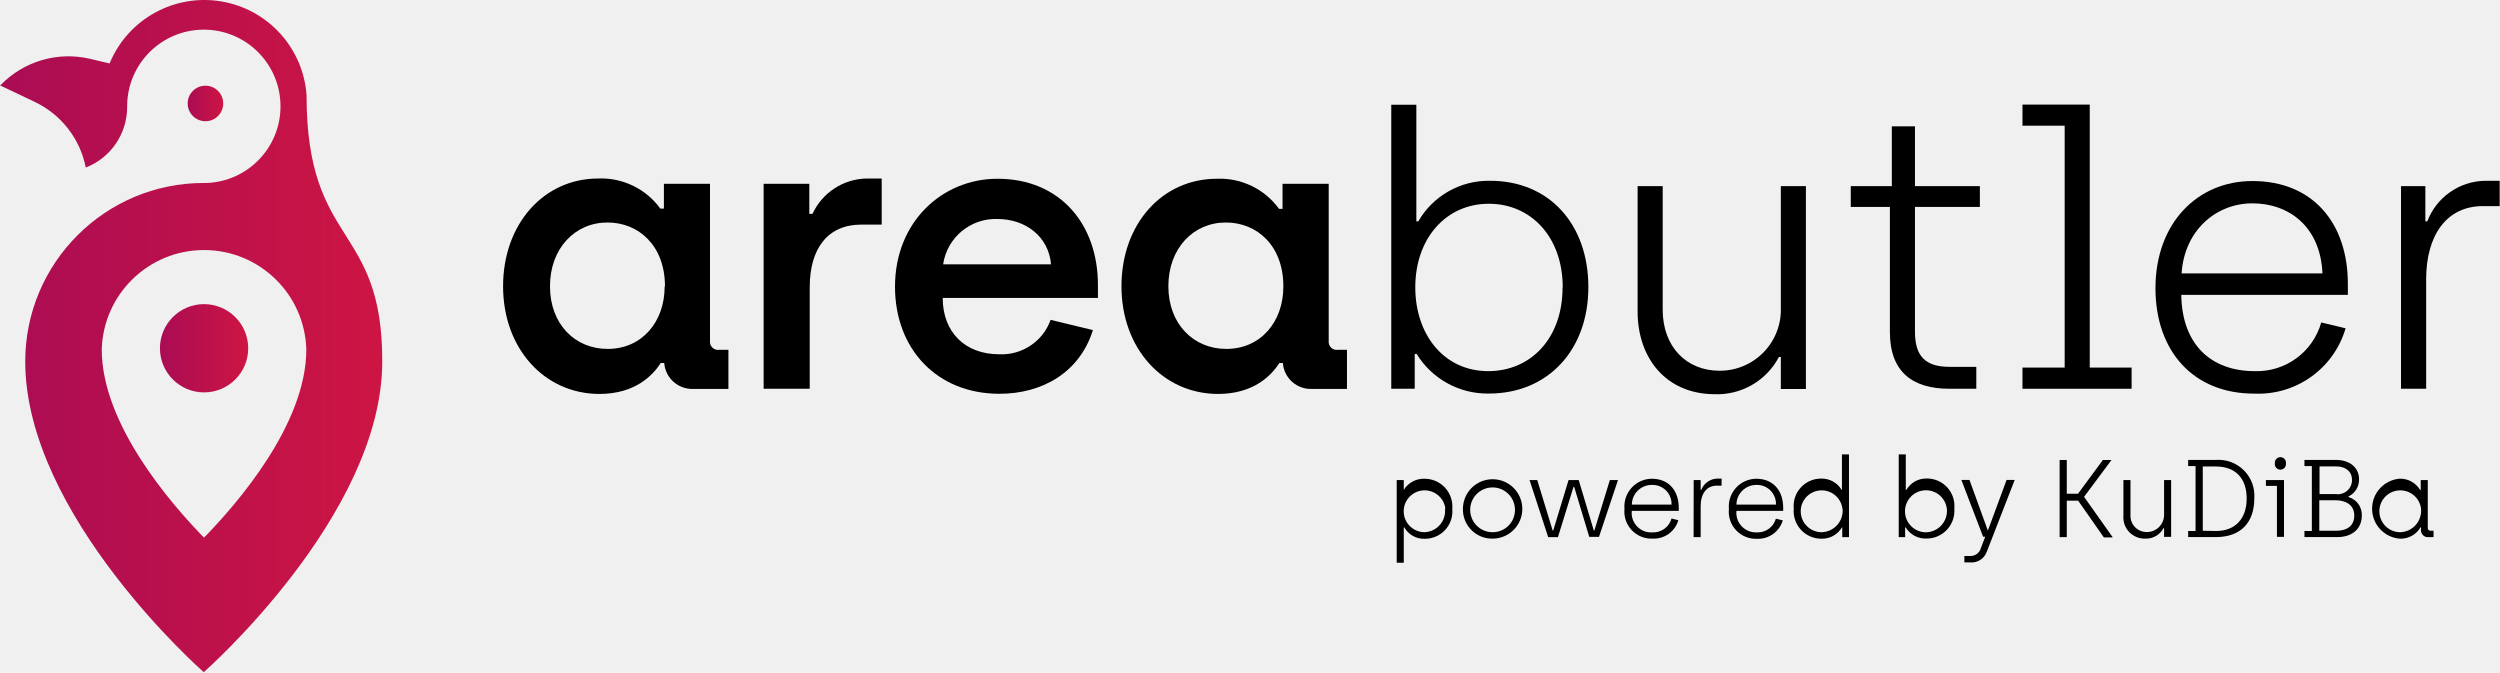
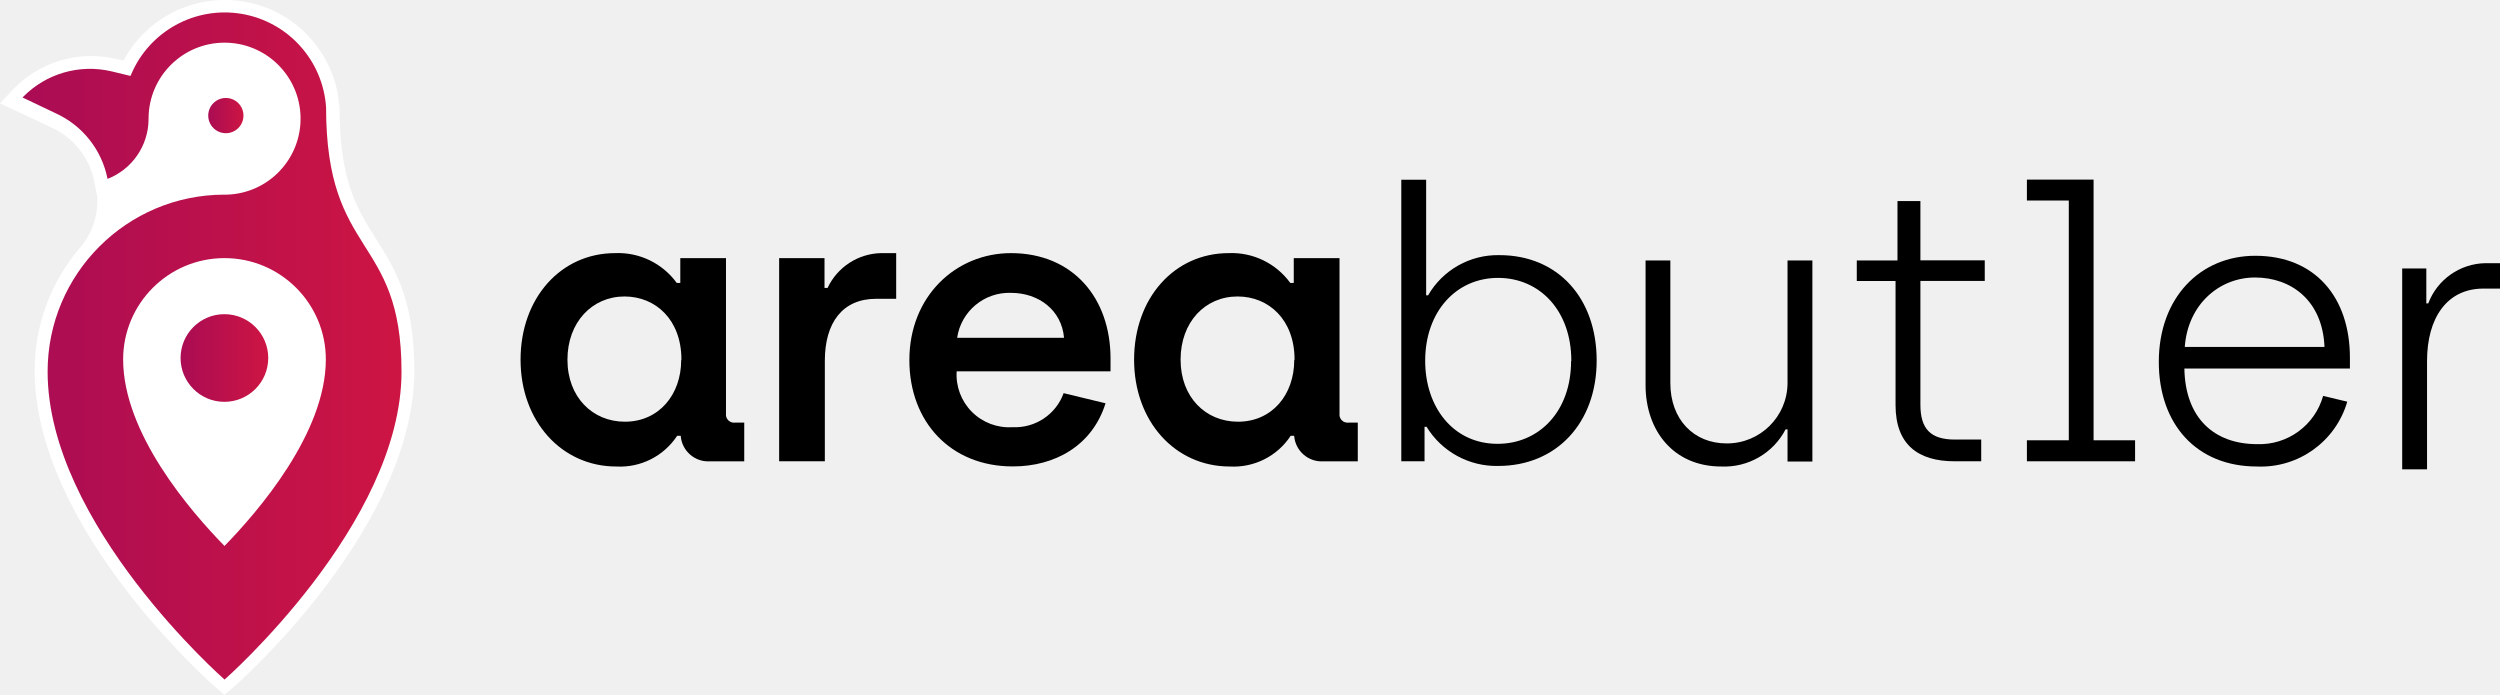
- <svg xmlns="http://www.w3.org/2000/svg" xmlns:xlink="http://www.w3.org/1999/xlink" viewBox="0 0 308.1 82.85">
+ <svg xmlns="http://www.w3.org/2000/svg" xmlns:xlink="http://www.w3.org/1999/xlink" viewBox="0 0 310.82 86.39">
  <defs>
-     <style>.cls-1{fill:url(#Unbenannter_Verlauf_21);}.cls-2{fill:url(#Unbenannter_Verlauf_21-2);}.cls-3{fill:url(#Unbenannter_Verlauf_21-3);}</style>
-     <linearGradient id="Unbenannter_Verlauf_21" y1="41.43" x2="47.14" y2="41.43" gradientUnits="userSpaceOnUse">
+     <style>.cls-1{fill:#fff;}.cls-2{fill:url(#Unbenannter_Verlauf_3);}.cls-3{fill:url(#Unbenannter_Verlauf_3-2);}.cls-4{fill:url(#Unbenannter_Verlauf_3-3);}</style>
+     <linearGradient id="Unbenannter_Verlauf_3" x1="2.76" y1="44.38" x2="49.88" y2="44.38" gradientTransform="matrix(1, 0, 0, -1, 0, 87.4)" gradientUnits="userSpaceOnUse">
      <stop offset="0" stop-color="#aa0c54" />
      <stop offset="1" stop-color="#cd1543" />
    </linearGradient>
-     <linearGradient id="Unbenannter_Verlauf_21-2" x1="19.7" y1="42.92" x2="30.59" y2="42.92" xlink:href="#Unbenannter_Verlauf_21" />
-     <linearGradient id="Unbenannter_Verlauf_21-3" x1="23.13" y1="12.75" x2="27.51" y2="12.75" xlink:href="#Unbenannter_Verlauf_21" />
+     <linearGradient id="Unbenannter_Verlauf_3-2" x1="22.47" y1="42.89" x2="33.35" y2="42.89" xlink:href="#Unbenannter_Verlauf_3" />
+     <linearGradient id="Unbenannter_Verlauf_3-3" x1="25.89" y1="73.03" x2="30.27" y2="73.03" xlink:href="#Unbenannter_Verlauf_3" />
  </defs>
  <g id="Ebene_2" data-name="Ebene 2">
    <g id="Ebene_1-2" data-name="Ebene 1">
-       <path class="cls-1" d="M37.78,11.72h0a12.63,12.63,0,0,0-24.2-4.08c0,.06-.06.12-.08.18L11.1,7.25a11.63,11.63,0,0,0-11,3.21L0,10.52H0l4.2,2a11.38,11.38,0,0,1,6.37,8.13,8,8,0,0,0,5.1-7.37V13a9.45,9.45,0,1,1,9.75,9.55h-.31a22,22,0,0,0-22,22c0,19,22,38.29,22,38.29s22-19.32,22-38.29C47.14,27.43,37.78,30.55,37.78,11.72ZM25.14,66.26c-4.21-4.32-12.6-14.05-12.6-23.19a12.61,12.61,0,0,1,25.21,0c0,9.14-8.39,18.87-12.61,23.19Z" />
-       <path class="cls-2" d="M25.14,37.48a5.44,5.44,0,1,0,5.45,5.44A5.45,5.45,0,0,0,25.14,37.48Z" />
-       <circle class="cls-3" cx="25.32" cy="12.75" r="2.19" />
-       <path d="M62,35.28C62,27.62,67,22,73.72,22a9,9,0,0,1,7.66,3.71h.44V22.65H87.5V42a1,1,0,0,0,1.16,1.11h1.11v4.82H85.48a3.46,3.46,0,0,1-3.62-3.19h-.43c-1,1.55-3.18,3.81-7.57,3.81C67.07,48.53,62,42.94,62,35.28Zm19.95,0c0-5-3.23-7.86-7.08-7.86-4,0-7.09,3.18-7.09,7.86S70.87,43,74.88,43C79.16,43,81.91,39.62,81.91,35.33Z" />
-       <path d="M94.11,22.65h5.63v3.71h.39A7.5,7.5,0,0,1,106.78,22h1.88v5.68h-2.51c-4.14,0-6.36,2.94-6.36,7.71V47.91H94.11Z" />
-       <path d="M110.3,35.33c0-8,5.83-13.3,12.63-13.3,7.71,0,12.38,5.59,12.38,13.1v1.59H116.18c0,4.25,2.79,6.94,6.94,6.94a6.41,6.41,0,0,0,6.36-4.24l5.21,1.26c-1.64,5.25-6.27,7.85-11.52,7.85C115.46,48.53,110.3,43,110.3,35.33Zm19.23-2.75c-.29-3.42-3.13-5.59-6.6-5.59a6.54,6.54,0,0,0-6.7,5.59Z" />
-       <path d="M138.21,35.28c0-7.66,5-13.25,11.75-13.25a9,9,0,0,1,7.67,3.71h.43V22.65h5.69V42a1,1,0,0,0,1.16,1.11H166v4.82h-4.29a3.45,3.45,0,0,1-3.61-3.19h-.43c-1,1.55-3.18,3.81-7.57,3.81C143.31,48.53,138.21,42.94,138.21,35.28Zm19.95,0c0-5-3.23-7.86-7.09-7.86-4,0-7.08,3.18-7.08,7.86S147.12,43,151.12,43C155.41,43,158.16,39.62,158.16,35.33Z" />
-       <path d="M174.59,43.62h-.24v4.29h-2.89v-35h3.09V27.28h.24a10,10,0,0,1,8.86-5c7.28,0,12.1,5.35,12.1,13.11s-5,13.11-12.24,13.11A10.22,10.22,0,0,1,174.59,43.62Zm18-8.2c0-6.21-3.9-10.31-9.11-10.31s-9.06,4.19-9.06,10.31c0,5.74,3.47,10.32,9,10.32C188.57,45.74,192.57,41.79,192.57,35.42Z" />
-       <path d="M201.82,38.41V22.94h3.09V38.17c0,4.58,2.94,7.52,7,7.52a7.52,7.52,0,0,0,7.56-7.81V22.94h3.09v25h-3.09V44h-.24a8.6,8.6,0,0,1-8,4.58C205.29,48.53,201.82,44.1,201.82,38.41Z" />
-       <path d="M232.91,40.92V25.5h-4.82V22.94h5.06V15.57H236v7.37H244V25.5H236V40.87c0,3,1.25,4.34,4.28,4.34h3.28v2.7h-3.32C235.75,47.91,232.91,45.88,232.91,40.92Z" />
-       <path d="M249.25,45.3h5.2V15.49h-5.2v-2.6h8.29V45.3h5.16v2.61H249.25Z" />
-       <path d="M265.64,35.52c0-8,5.15-13.21,11.95-13.21,7.42,0,11.76,5.16,11.76,12.68v1.35H268.82c.09,6.07,3.61,9.4,9.06,9.4a8.24,8.24,0,0,0,8.19-6l3,.72a11.2,11.2,0,0,1-11.23,8.05C270.31,48.53,265.64,43.28,265.64,35.52Zm20.58-1.83c-.25-5.78-4.15-8.63-8.63-8.63s-8.39,3.33-8.73,8.63Z" />
-       <path d="M295.9,22.94h3v4.34h.24a7.75,7.75,0,0,1,7.08-5h1.84V25.4H306c-4.53,0-7,3.66-7,9V47.91H295.9Z" />
-       <path d="M172.13,59.16H173v1.21H173A2.89,2.89,0,0,1,175.53,59a3.42,3.42,0,0,1,3.45,3.7,3.38,3.38,0,0,1-3.41,3.7,2.78,2.78,0,0,1-2.5-1.4H173v4.35h-.87Zm6,3.52a2.58,2.58,0,1,0-2.57,2.91A2.63,2.63,0,0,0,178.08,62.68Z" />
-       <path d="M180.29,62.68a3.66,3.66,0,1,1,3.65,3.7A3.59,3.59,0,0,1,180.29,62.68Zm6.41,0a2.76,2.76,0,1,0-2.76,2.91A2.74,2.74,0,0,0,186.7,62.68Z" />
-       <path d="M188.5,59.16h.95l1.9,6.22h.07l1.89-6.22h1.25l1.86,6.22h.07l1.91-6.22h1l-2.34,7h-1.2L194,60h-.08L192,66.2h-1.2Z" />
-       <path d="M200.2,62.71A3.41,3.41,0,0,1,203.57,59c2.09,0,3.32,1.46,3.32,3.58v.38H201.1a2.4,2.4,0,0,0,2.55,2.65A2.33,2.33,0,0,0,206,63.9l.84.21a3.15,3.15,0,0,1-3.16,2.27A3.34,3.34,0,0,1,200.2,62.71Zm5.8-.52a2.34,2.34,0,0,0-2.43-2.43,2.45,2.45,0,0,0-2.46,2.43Z" />
-       <path d="M208.73,59.16h.86v1.22h.07a2.18,2.18,0,0,1,2-1.4h.51v.87h-.58c-1.28,0-2,1-2,2.53V66.2h-.87Z" />
-       <path d="M213.07,62.71A3.41,3.41,0,0,1,216.44,59c2.09,0,3.32,1.46,3.32,3.58v.38H214a2.41,2.41,0,0,0,2.55,2.65,2.32,2.32,0,0,0,2.31-1.69l.85.21a3.17,3.17,0,0,1-3.17,2.27A3.34,3.34,0,0,1,213.07,62.71Zm5.8-.52a2.34,2.34,0,0,0-2.43-2.43A2.45,2.45,0,0,0,214,62.19Z" />
-       <path d="M221.06,62.68a3.38,3.38,0,0,1,3.4-3.7,2.86,2.86,0,0,1,2.51,1.4H227V56h.87V66.2h-.83V65H227a2.84,2.84,0,0,1-2.5,1.39A3.41,3.41,0,0,1,221.06,62.68Zm6,0a2.58,2.58,0,1,0-2.55,2.91A2.66,2.66,0,0,0,227.08,62.68Z" />
-       <path d="M234.86,65h-.07V66.2H234V56h.87v4.37h.07a2.84,2.84,0,0,1,2.5-1.4,3.38,3.38,0,0,1,3.41,3.7,3.42,3.42,0,0,1-3.45,3.7A2.85,2.85,0,0,1,234.86,65Zm5.07-2.31a2.59,2.59,0,1,0-2.59,2.91A2.64,2.64,0,0,0,239.93,62.68Z" />
-       <path d="M242.09,68.52h.71a1.31,1.31,0,0,0,1.33-1l.53-1.37h-.26l-2.68-7h1l2.25,6.2H245l2.29-6.2h1L244.85,68a2,2,0,0,1-2.1,1.31h-.66Z" />
-       <path d="M253.83,56.69h.88v4.16h1.38l3.07-4.16h1.06l-3.38,4.54,3.54,5h-1.1l-3.17-4.53h-1.4V66.2h-.88Z" />
-       <path d="M261.69,63.52V59.16h.87v4.29a2,2,0,0,0,2,2.12,2.12,2.12,0,0,0,2.14-2.2V59.16h.87v7h-.87V65.09h-.07a2.43,2.43,0,0,1-2.26,1.29A2.62,2.62,0,0,1,261.69,63.52Z" />
-       <path d="M269.67,65.44h.91v-8h-.91v-.76h3.43a4.42,4.42,0,0,1,4.72,4.75c0,3-1.71,4.76-4.72,4.76h-3.43Zm3.43,0c2.34,0,3.78-1.48,3.78-4s-1.41-3.95-3.78-3.95h-1.63v7.92Z" />
-       <path d="M280.61,59.88h-1.36v-.72h2.23v7h-.87Zm-.26-2.77a.69.69,0,1,1,1.37,0,.69.69,0,1,1-1.37,0Z" />
-       <path d="M284,65.44h.91v-8H284v-.76h3.88c1.77,0,2.85,1,2.85,2.38a2.28,2.28,0,0,1-1.3,2.12v.08a2.26,2.26,0,0,1,1.64,2.28c0,1.69-1.26,2.65-3,2.65H284Zm3.86-4.55a1.74,1.74,0,0,0,2-1.76c0-1-.76-1.65-1.93-1.65h-2.07v3.41Zm.08,4.52c1.22,0,2.2-.54,2.2-1.87s-1.07-1.89-2.31-1.89h-2v3.76Z" />
-       <path d="M299.91,65.41v.79h-.59a.86.86,0,0,1-.95-1V65h-.07a2.84,2.84,0,0,1-2.5,1.39,3.71,3.71,0,0,1-.05-7.4,2.86,2.86,0,0,1,2.51,1.4h.07V59.16h.87v5.91c0,.23.14.34.37.34Zm-1.54-2.73a2.58,2.58,0,1,0-2.55,2.91A2.66,2.66,0,0,0,298.37,62.68Z" />
+       <g id="Ebene_2-2" data-name="Ebene 2">
+         <g id="Ebene_1-2-2" data-name="Ebene 1-2">
+           <path class="cls-1" d="M46.76,29.71c-2.34-3.7-4.54-7.19-4.54-16.24L42,11.7A14.29,14.29,0,0,0,15.35,7.54l-1-.23A13.43,13.43,0,0,0,1.68,11.06L0,12.85l6.41,3a9.47,9.47,0,0,1,5.33,6.81l.35,1.8a8.86,8.86,0,0,1-2.24,6.45h0A23.49,23.49,0,0,0,4.31,46.06c0,19.4,21.52,38.53,22.43,39.33l1.17,1,1.17-1c.92-.8,22.43-19.93,22.43-39.33C51.51,37.25,49.1,33.41,46.76,29.71Z" />
+           <path class="cls-2" d="M40.54,13.34h0A12.63,12.63,0,0,0,16.3,9.27l-.08.17-2.36-.57a11.65,11.65,0,0,0-11,3.19l-.06.06h0l4.2,2a11.36,11.36,0,0,1,6.37,8.12,8,8,0,0,0,5.1-7.37v-.22a9.45,9.45,0,1,1,9.75,9.55h-.3a22,22,0,0,0-22,22c0,19,22,38.29,22,38.29s22-19.32,22-38.29C49.91,29.06,40.54,32.17,40.54,13.34ZM27.91,67.88c-4.22-4.32-12.6-14-12.6-23.19a12.6,12.6,0,0,1,25.2,0C40.51,53.83,32.12,63.56,27.91,67.88Z" />
+           <path class="cls-3" d="M27.91,39.06a5.45,5.45,0,1,0,5.44,5.46v0A5.45,5.45,0,0,0,27.91,39.06Z" />
+           <circle class="cls-4" cx="28.08" cy="14.37" r="2.19" />
+           <path d="M64.72,44.72c0-7.66,5-13.25,11.76-13.25a9,9,0,0,1,7.66,3.71h.44V32.09h5.68V51.42a1,1,0,0,0,.87,1.12.94.94,0,0,0,.29,0h1.11v4.82H88.24a3.44,3.44,0,0,1-3.61-3.18h-.44A8.49,8.49,0,0,1,76.62,58C69.83,58,64.72,52.38,64.72,44.72Zm20,0c0-5-3.23-7.86-7.08-7.86-4,0-7.09,3.18-7.09,7.86s3.14,7.71,7.14,7.71c4.24,0,7-3.37,7-7.66Z" />
+           <path d="M96.87,32.09h5.64V35.8h.38a7.52,7.52,0,0,1,6.65-4.33h1.88v5.68h-2.5c-4.15,0-6.37,2.94-6.37,7.71V57.35H96.87Z" />
+           <path d="M113.06,44.77c0-8,5.83-13.3,12.63-13.3,7.71,0,12.38,5.59,12.38,13.1v1.6H118.94a6.53,6.53,0,0,0,6.94,6.94,6.42,6.42,0,0,0,6.36-4.23l5.21,1.26c-1.64,5.25-6.27,7.85-11.52,7.85C118.22,58,113.06,52.48,113.06,44.77ZM132.29,42c-.29-3.42-3.13-5.59-6.6-5.59A6.54,6.54,0,0,0,119,42Z" />
+           <path d="M141,44.72c0-7.66,5-13.25,11.76-13.25a9,9,0,0,1,7.66,3.71h.43V32.09h5.69V51.42a1,1,0,0,0,.87,1.12.94.94,0,0,0,.29,0h1.11v4.82h-4.29a3.44,3.44,0,0,1-3.62-3.18h-.43A8.49,8.49,0,0,1,152.9,58C146.08,58,141,52.38,141,44.72Zm19.95,0c0-5-3.23-7.86-7.08-7.86-4.05,0-7.09,3.18-7.09,7.86s3.13,7.71,7.13,7.71c4.26,0,7-3.37,7-7.66Z" />
+           <path d="M177.36,53.06h-.25v4.29h-2.89v-35h3.09V36.72h.24a10,10,0,0,1,8.87-5c7.27,0,12.09,5.34,12.09,13.1s-5,13.11-12.24,13.11A10.18,10.18,0,0,1,177.36,53.06Zm18-8.2c0-6.21-3.9-10.31-9.11-10.31s-9.06,4.19-9.06,10.31c0,5.74,3.47,10.32,9,10.32,5.14,0,9.14-4,9.14-10.3Z" />
+           <path d="M204.59,47.88V32.38h3.08V47.61c0,4.58,2.94,7.52,7,7.52a7.53,7.53,0,0,0,7.57-7.47c0-.12,0-.23,0-.34V32.38h3.09v25h-3.09v-4H222A8.59,8.59,0,0,1,214,58C208.06,58,204.59,53.54,204.59,47.88Z" />
+           <path d="M235.67,50.36V34.94h-4.82V32.38h5.06V25h2.85v7.37h8v2.56h-8V50.31c0,3,1.25,4.34,4.29,4.34h3.27v2.7H243C238.52,57.35,235.67,55.32,235.67,50.36Z" />
+           <path d="M252,54.74h5.21V24.93H252v-2.6h8.29V54.74h5.16v2.61H252Z" />
+           <path d="M268.4,45c0-8,5.15-13.2,12-13.2,7.42,0,11.76,5.15,11.76,12.67v1.35H271.58c.1,6.07,3.61,9.4,9.06,9.4a8.22,8.22,0,0,0,8.19-6l3,.72A11.19,11.19,0,0,1,280.6,58C273.07,58,268.4,52.72,268.4,45ZM289,43.13c-.24-5.78-4.15-8.63-8.63-8.63s-8.37,3.38-8.74,8.63Z" />
+           <path d="M298.66,33.38h3v4.34h.24a7.74,7.74,0,0,1,7.09-5h1.83v3.16h-2.07c-4.53,0-7,3.66-7,9V58.35h-3.09Z" />
+         </g>
+       </g>
    </g>
  </g>
</svg>
